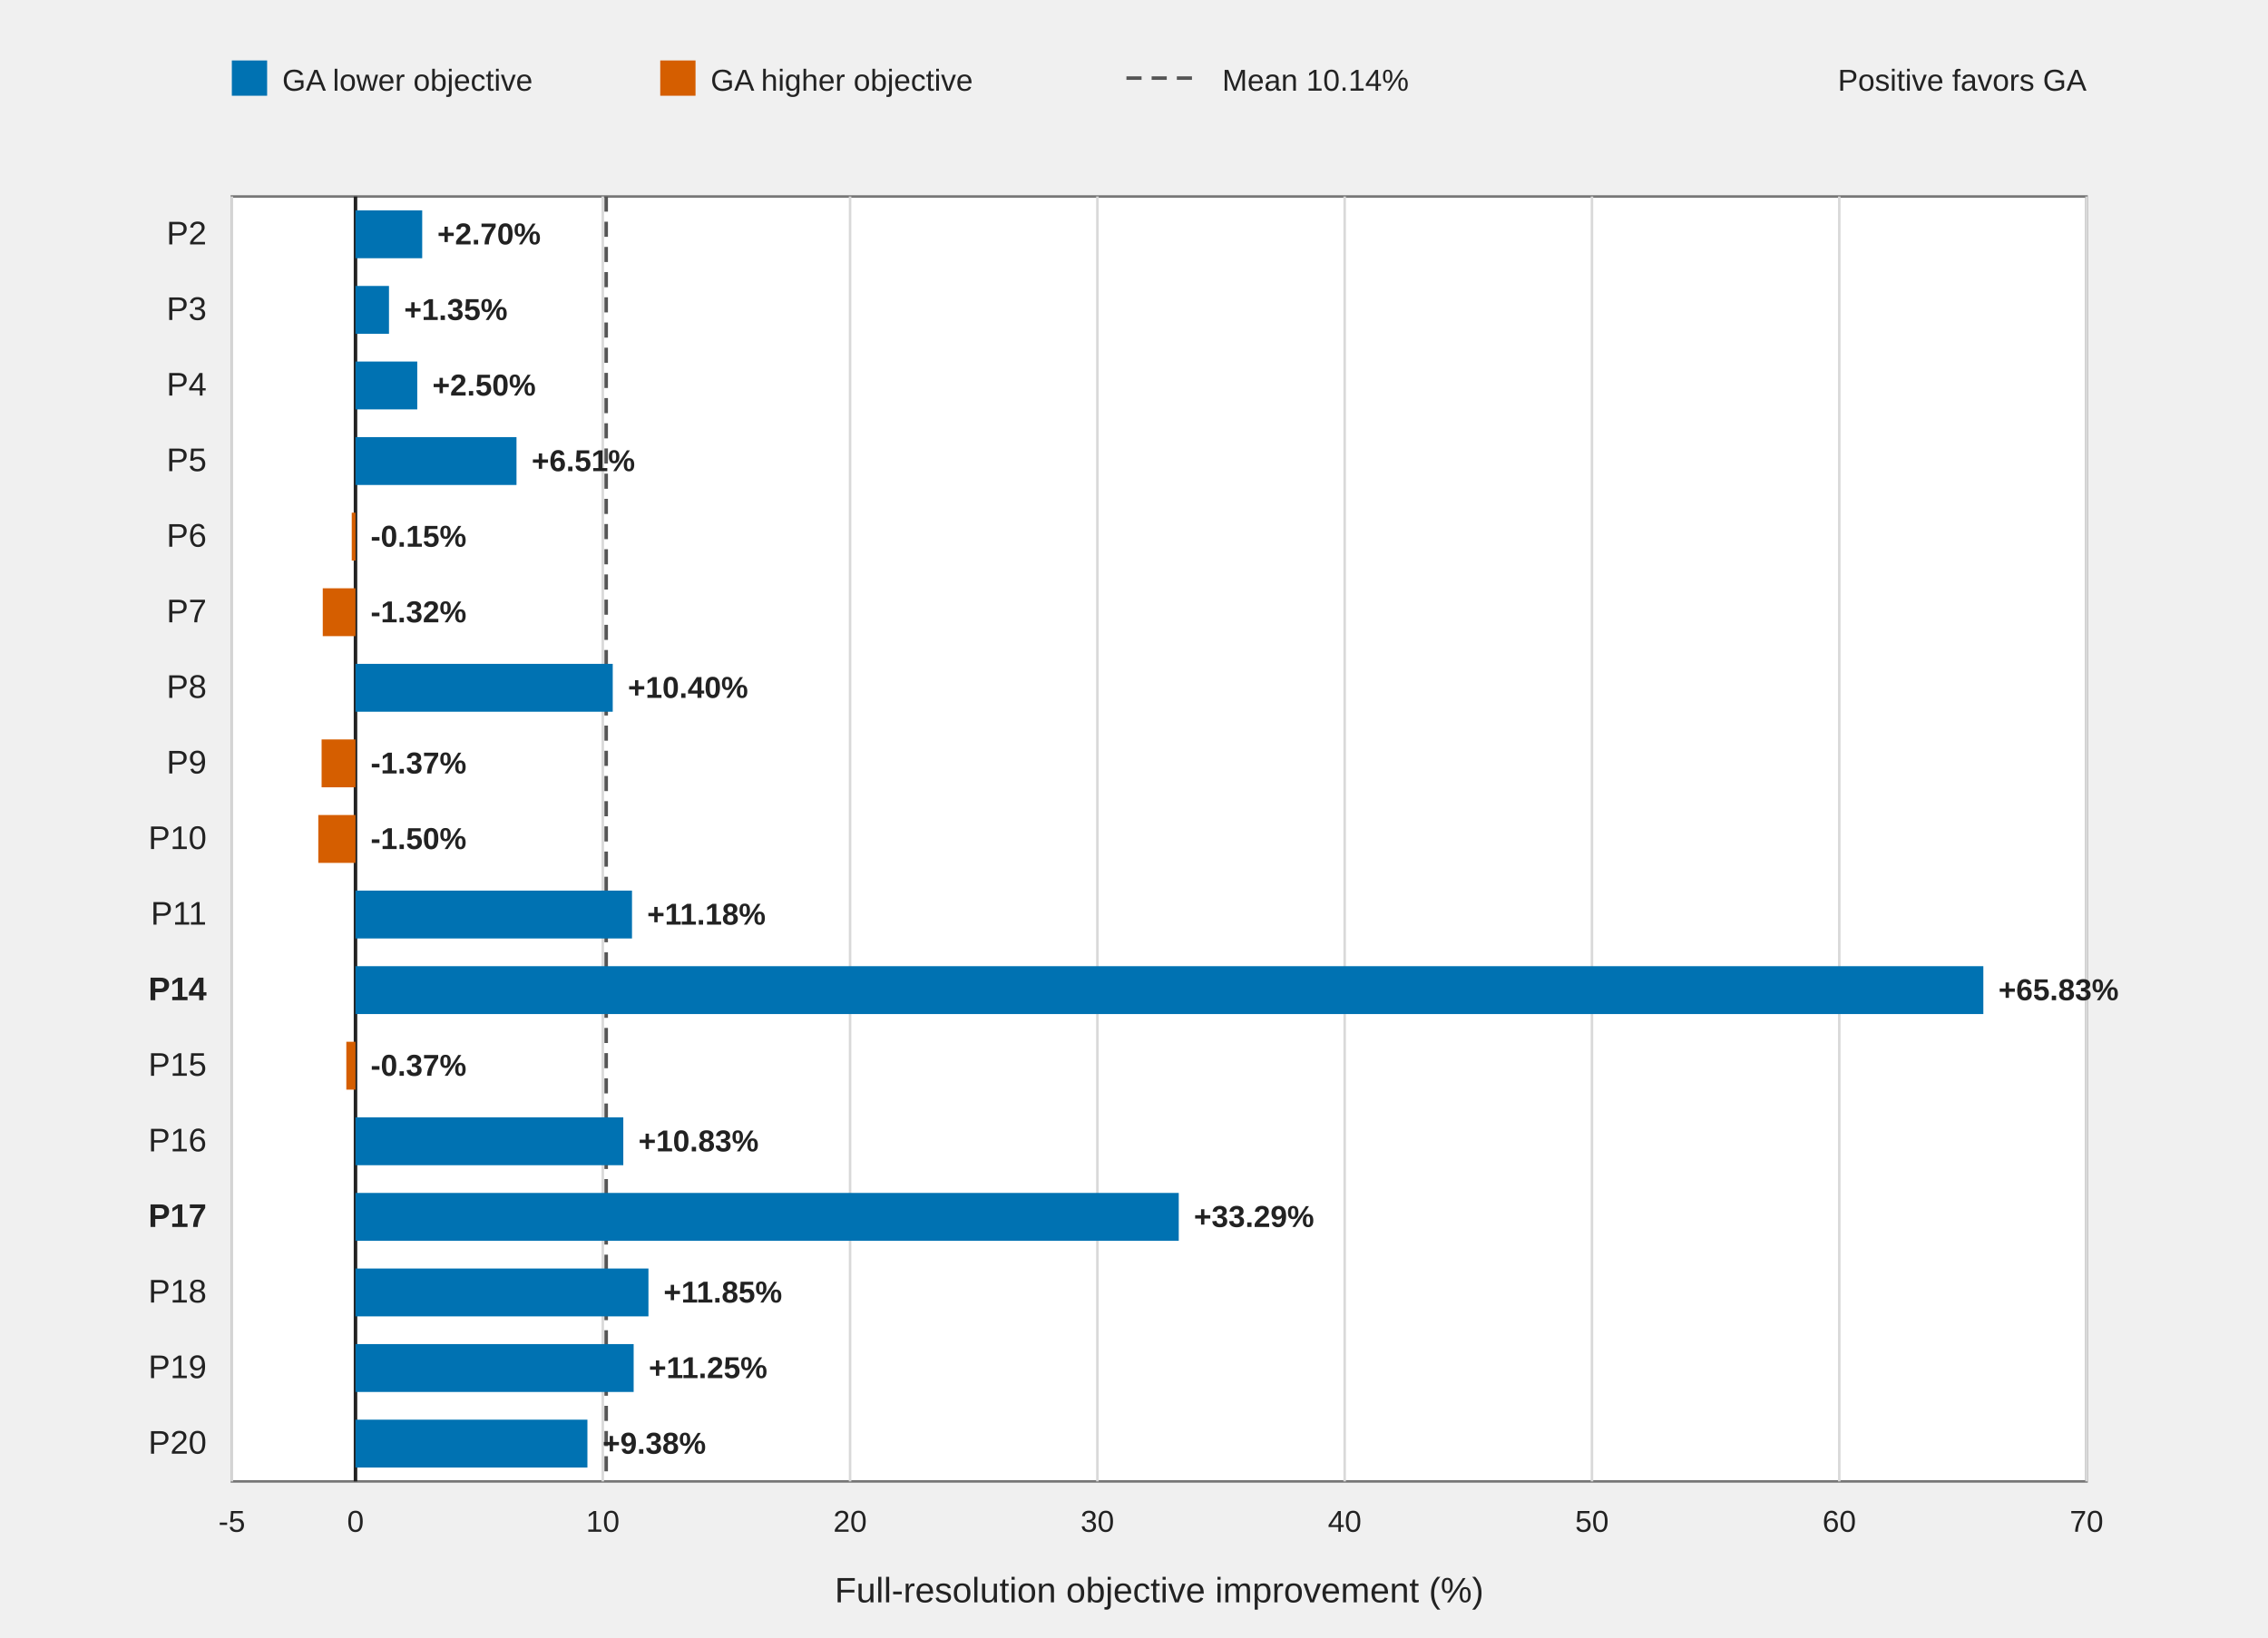
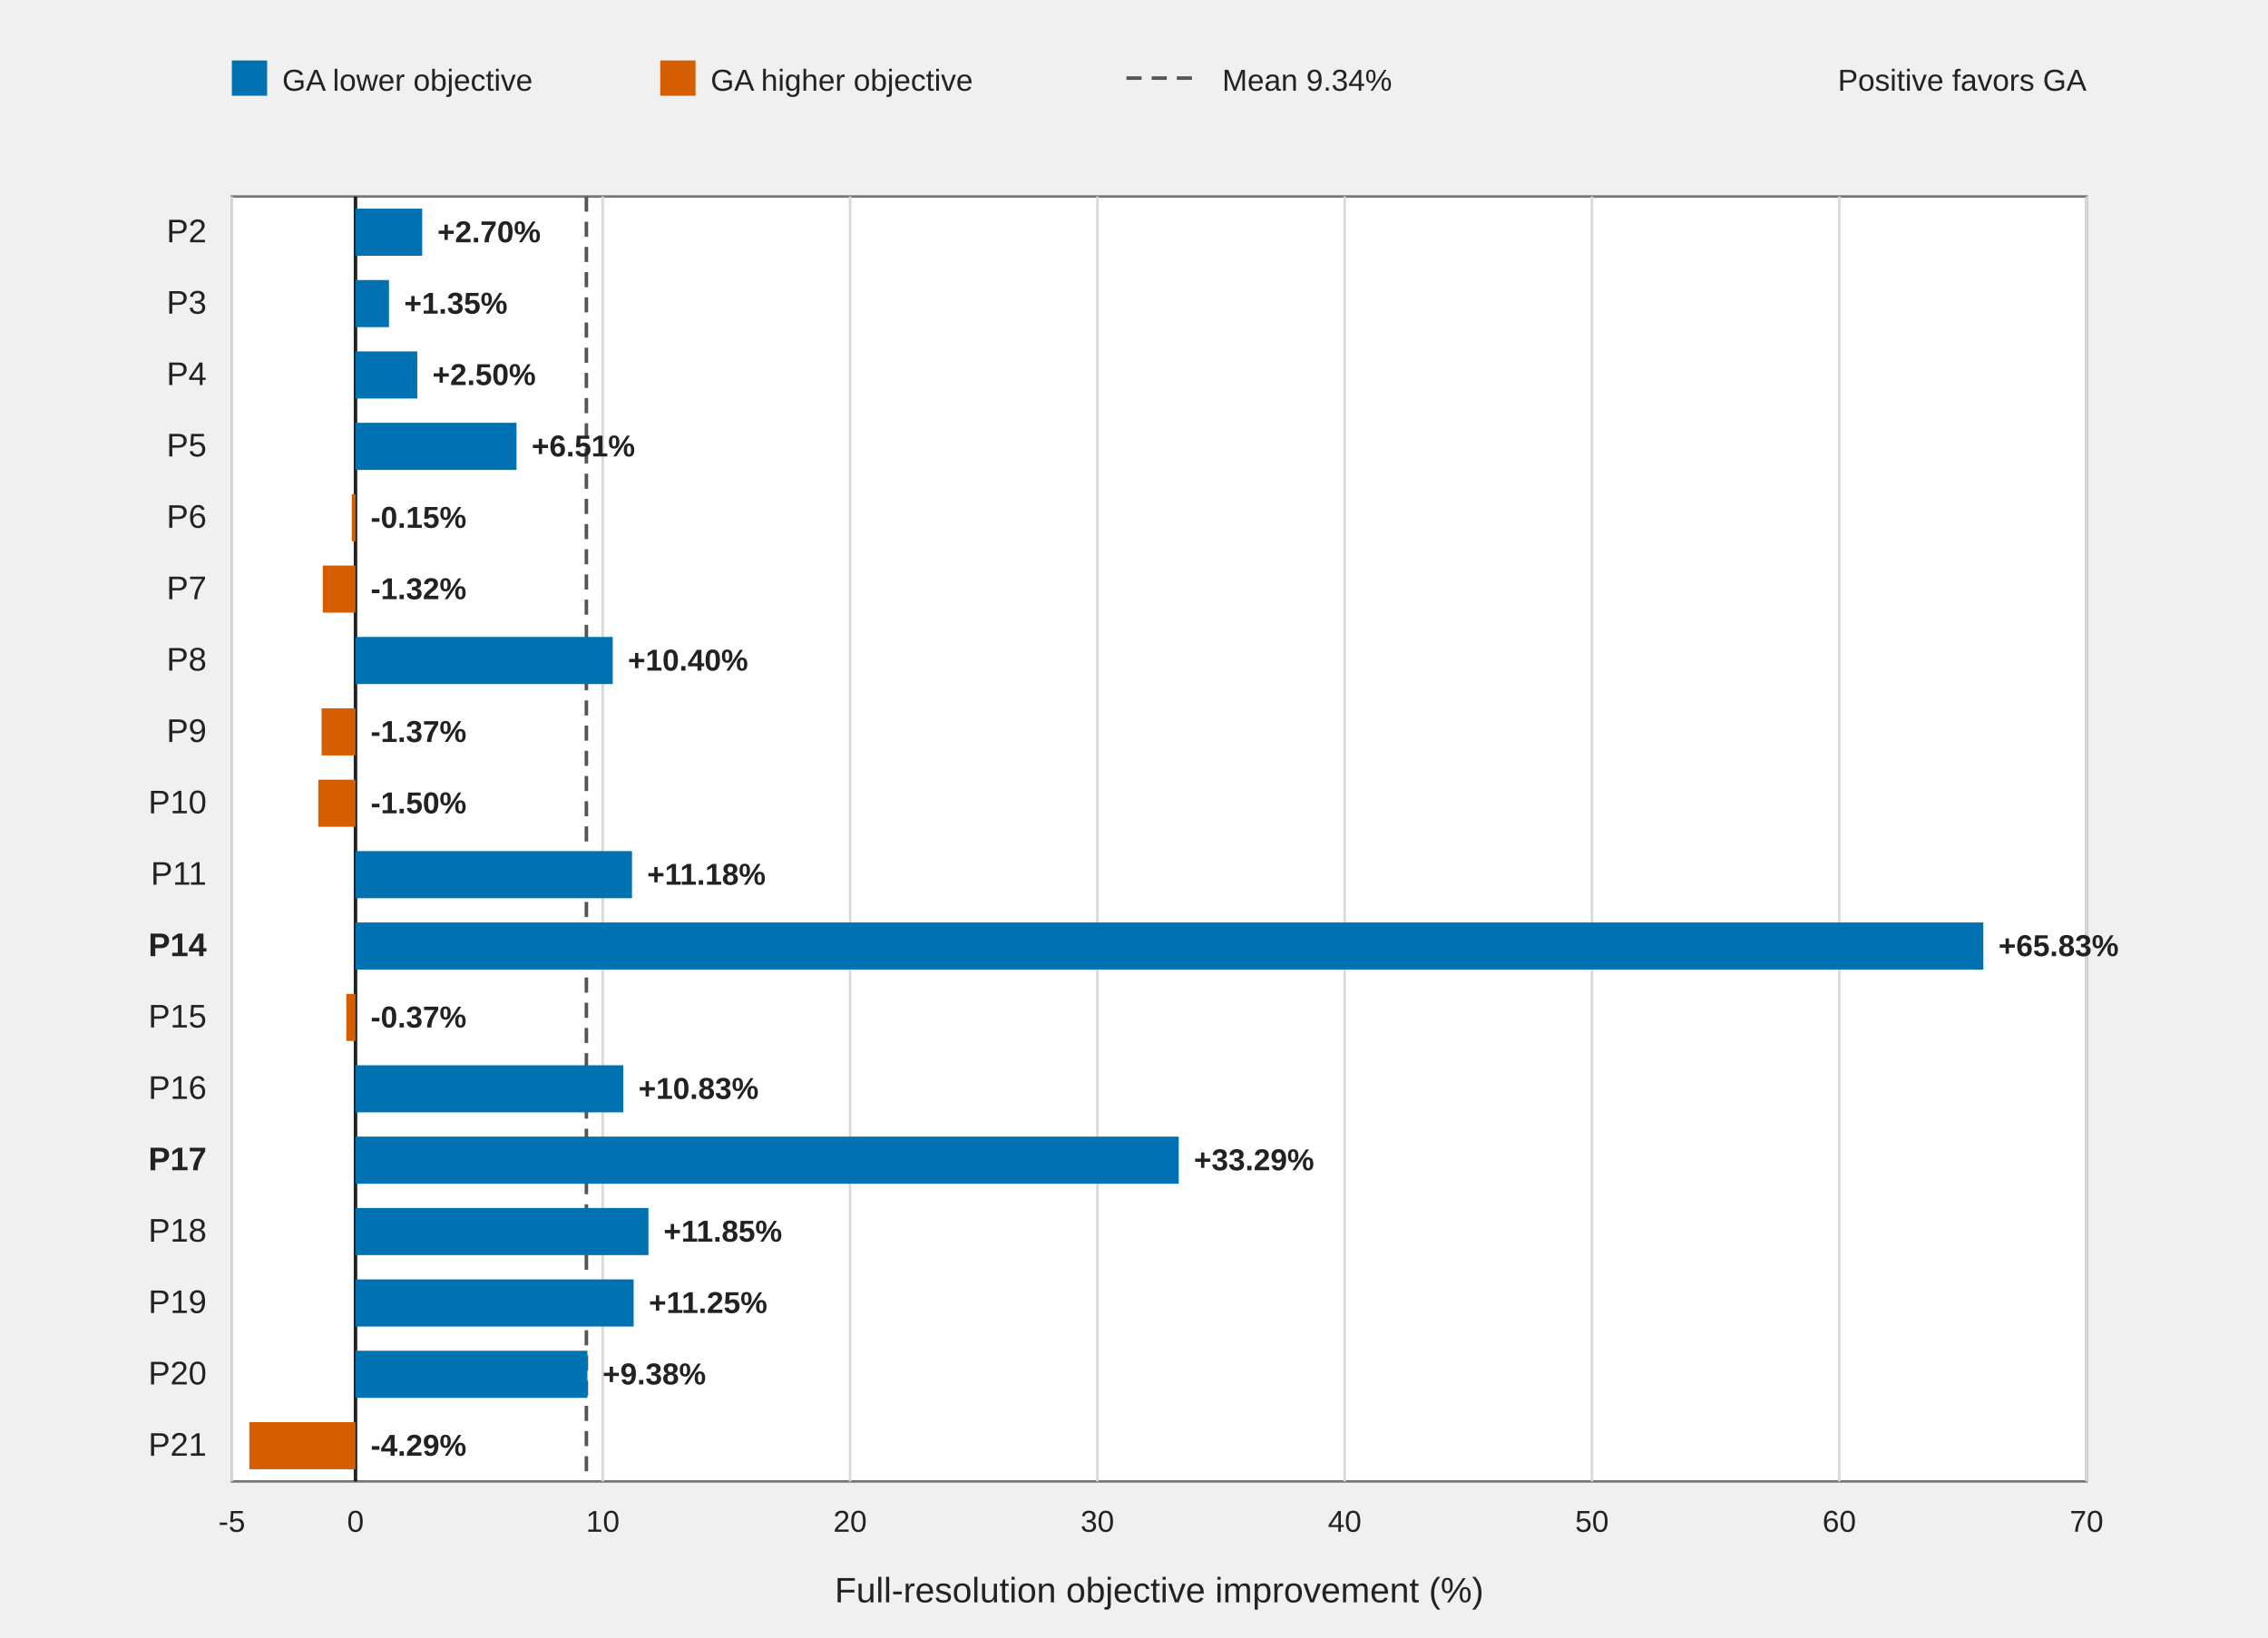
<svg xmlns="http://www.w3.org/2000/svg" width="900" height="650" viewBox="0 0 900 650" role="img" aria-labelledby="title description">
  <style>
text{font-family:Arial,Helvetica,sans-serif;fill:#222}
.tick{font-size:12px}.patient{font-size:13px}.value{font-size:12px;font-weight:600}
.axis-label{font-size:14px}.legend{font-size:12px}.outlier{font-weight:700}
.grid{stroke:#d9d9d9;stroke-width:1}.zero{stroke:#222;stroke-width:1.4}
.mean{stroke:#555;stroke-width:1.4;stroke-dasharray:6 4}
.win{fill:#0072B2}.loss{fill:#D55E00}
</style>
  <rect x="92" y="78" width="736" height="510" fill="#fff" stroke="#777" stroke-width="1" />
  <line class="grid" x1="92.00" y1="78" x2="92.00" y2="588" />
  <text class="tick" x="92.00" y="608" text-anchor="middle">-5</text>
  <line class="zero" x1="141.07" y1="78" x2="141.07" y2="588" />
  <text class="tick" x="141.07" y="608" text-anchor="middle">0</text>
  <line class="grid" x1="239.20" y1="78" x2="239.20" y2="588" />
  <text class="tick" x="239.20" y="608" text-anchor="middle">10</text>
  <line class="grid" x1="337.33" y1="78" x2="337.33" y2="588" />
  <text class="tick" x="337.33" y="608" text-anchor="middle">20</text>
  <line class="grid" x1="435.47" y1="78" x2="435.47" y2="588" />
  <text class="tick" x="435.47" y="608" text-anchor="middle">30</text>
  <line class="grid" x1="533.60" y1="78" x2="533.60" y2="588" />
  <text class="tick" x="533.60" y="608" text-anchor="middle">40</text>
  <line class="grid" x1="631.73" y1="78" x2="631.73" y2="588" />
  <text class="tick" x="631.73" y="608" text-anchor="middle">50</text>
  <line class="grid" x1="729.87" y1="78" x2="729.87" y2="588" />
  <text class="tick" x="729.87" y="608" text-anchor="middle">60</text>
  <line class="grid" x1="828.00" y1="78" x2="828.00" y2="588" />
  <text class="tick" x="828.00" y="608" text-anchor="middle">70</text>
-   <line class="mean" x1="240.55" y1="78" x2="240.55" y2="588" />
-   <text class="patient" x="82" y="97.00" text-anchor="end">P2</text>
-   <rect class="win" x="141.07" y="83.50" width="26.47" height="19.00" />
-   <text class="value" x="173.54" y="97.00" text-anchor="start">+2.70%</text>
-   <text class="patient" x="82" y="127.00" text-anchor="end">P3</text>
-   <rect class="win" x="141.07" y="113.50" width="13.29" height="19.00" />
-   <text class="value" x="160.36" y="127.00" text-anchor="start">+1.35%</text>
-   <text class="patient" x="82" y="157.00" text-anchor="end">P4</text>
-   <rect class="win" x="141.07" y="143.50" width="24.51" height="19.00" />
-   <text class="value" x="171.58" y="157.00" text-anchor="start">+2.50%</text>
-   <text class="patient" x="82" y="187.00" text-anchor="end">P5</text>
-   <rect class="win" x="141.07" y="173.50" width="63.89" height="19.00" />
-   <text class="value" x="210.96" y="187.00" text-anchor="start">+6.51%</text>
-   <text class="patient" x="82" y="217.00" text-anchor="end">P6</text>
-   <rect class="loss" x="139.58" y="203.50" width="1.50" height="19.00" />
-   <text class="value" x="147.07" y="217.00" text-anchor="start">-0.15%</text>
-   <text class="patient" x="82" y="247.00" text-anchor="end">P7</text>
-   <rect class="loss" x="128.08" y="233.50" width="12.98" height="19.00" />
-   <text class="value" x="147.07" y="247.00" text-anchor="start">-1.32%</text>
-   <text class="patient" x="82" y="277.00" text-anchor="end">P8</text>
-   <rect class="win" x="141.07" y="263.50" width="102.08" height="19.00" />
-   <text class="value" x="249.15" y="277.00" text-anchor="start">+10.40%</text>
-   <text class="patient" x="82" y="307.00" text-anchor="end">P9</text>
-   <rect class="loss" x="127.62" y="293.50" width="13.45" height="19.00" />
-   <text class="value" x="147.07" y="307.00" text-anchor="start">-1.37%</text>
-   <text class="patient" x="82" y="337.00" text-anchor="end">P10</text>
-   <rect class="loss" x="126.31" y="323.50" width="14.76" height="19.00" />
-   <text class="value" x="147.07" y="337.00" text-anchor="start">-1.50%</text>
-   <text class="patient" x="82" y="367.00" text-anchor="end">P11</text>
-   <rect class="win" x="141.07" y="353.50" width="109.72" height="19.00" />
-   <text class="value" x="256.79" y="367.00" text-anchor="start">+11.18%</text>
-   <text class="patient outlier" x="82" y="397.00" text-anchor="end">P14</text>
-   <rect class="win" x="141.07" y="383.50" width="645.97" height="19.00" />
-   <text class="value" x="793.03" y="397.00" text-anchor="start">+65.83%</text>
-   <text class="patient" x="82" y="427.00" text-anchor="end">P15</text>
-   <rect class="loss" x="137.43" y="413.50" width="3.63" height="19.00" />
-   <text class="value" x="147.07" y="427.00" text-anchor="start">-0.37%</text>
-   <text class="patient" x="82" y="457.00" text-anchor="end">P16</text>
-   <rect class="win" x="141.07" y="443.50" width="106.27" height="19.00" />
-   <text class="value" x="253.34" y="457.00" text-anchor="start">+10.83%</text>
-   <text class="patient outlier" x="82" y="487.00" text-anchor="end">P17</text>
-   <rect class="win" x="141.07" y="473.50" width="326.69" height="19.00" />
-   <text class="value" x="473.76" y="487.00" text-anchor="start">+33.29%</text>
-   <text class="patient" x="82" y="517.00" text-anchor="end">P18</text>
-   <rect class="win" x="141.07" y="503.50" width="116.25" height="19.00" />
-   <text class="value" x="263.32" y="517.00" text-anchor="start">+11.85%</text>
-   <text class="patient" x="82" y="547.00" text-anchor="end">P19</text>
-   <rect class="win" x="141.07" y="533.50" width="110.38" height="19.00" />
-   <text class="value" x="257.44" y="547.00" text-anchor="start">+11.25%</text>
-   <text class="patient" x="82" y="577.00" text-anchor="end">P20</text>
-   <rect class="win" x="141.07" y="563.50" width="92.03" height="19.00" />
-   <text class="value" x="239.10" y="577.00" text-anchor="start">+9.38%</text>
+   <line class="mean" x1="232.69" y1="78" x2="232.69" y2="588" />
+   <text class="patient" x="82" y="96.17" text-anchor="end">P2</text>
+   <rect class="win" x="141.07" y="82.82" width="26.47" height="18.70" />
+   <text class="value" x="173.54" y="96.17" text-anchor="start">+2.70%</text>
+   <text class="patient" x="82" y="124.50" text-anchor="end">P3</text>
+   <rect class="win" x="141.07" y="111.15" width="13.29" height="18.70" />
+   <text class="value" x="160.36" y="124.50" text-anchor="start">+1.35%</text>
+   <text class="patient" x="82" y="152.83" text-anchor="end">P4</text>
+   <rect class="win" x="141.07" y="139.48" width="24.51" height="18.70" />
+   <text class="value" x="171.58" y="152.83" text-anchor="start">+2.50%</text>
+   <text class="patient" x="82" y="181.17" text-anchor="end">P5</text>
+   <rect class="win" x="141.07" y="167.82" width="63.89" height="18.70" />
+   <text class="value" x="210.96" y="181.17" text-anchor="start">+6.51%</text>
+   <text class="patient" x="82" y="209.50" text-anchor="end">P6</text>
+   <rect class="loss" x="139.58" y="196.15" width="1.50" height="18.70" />
+   <text class="value" x="147.07" y="209.50" text-anchor="start">-0.15%</text>
+   <text class="patient" x="82" y="237.83" text-anchor="end">P7</text>
+   <rect class="loss" x="128.08" y="224.48" width="12.98" height="18.70" />
+   <text class="value" x="147.07" y="237.83" text-anchor="start">-1.32%</text>
+   <text class="patient" x="82" y="266.17" text-anchor="end">P8</text>
+   <rect class="win" x="141.07" y="252.82" width="102.08" height="18.70" />
+   <text class="value" x="249.15" y="266.17" text-anchor="start">+10.40%</text>
+   <text class="patient" x="82" y="294.50" text-anchor="end">P9</text>
+   <rect class="loss" x="127.62" y="281.15" width="13.45" height="18.70" />
+   <text class="value" x="147.07" y="294.50" text-anchor="start">-1.37%</text>
+   <text class="patient" x="82" y="322.83" text-anchor="end">P10</text>
+   <rect class="loss" x="126.31" y="309.48" width="14.76" height="18.70" />
+   <text class="value" x="147.07" y="322.83" text-anchor="start">-1.50%</text>
+   <text class="patient" x="82" y="351.17" text-anchor="end">P11</text>
+   <rect class="win" x="141.07" y="337.82" width="109.72" height="18.70" />
+   <text class="value" x="256.79" y="351.17" text-anchor="start">+11.18%</text>
+   <text class="patient outlier" x="82" y="379.50" text-anchor="end">P14</text>
+   <rect class="win" x="141.07" y="366.15" width="645.97" height="18.70" />
+   <text class="value" x="793.03" y="379.50" text-anchor="start">+65.83%</text>
+   <text class="patient" x="82" y="407.83" text-anchor="end">P15</text>
+   <rect class="loss" x="137.43" y="394.48" width="3.63" height="18.70" />
+   <text class="value" x="147.07" y="407.83" text-anchor="start">-0.37%</text>
+   <text class="patient" x="82" y="436.17" text-anchor="end">P16</text>
+   <rect class="win" x="141.07" y="422.82" width="106.27" height="18.70" />
+   <text class="value" x="253.34" y="436.17" text-anchor="start">+10.83%</text>
+   <text class="patient outlier" x="82" y="464.50" text-anchor="end">P17</text>
+   <rect class="win" x="141.07" y="451.15" width="326.69" height="18.70" />
+   <text class="value" x="473.76" y="464.50" text-anchor="start">+33.29%</text>
+   <text class="patient" x="82" y="492.83" text-anchor="end">P18</text>
+   <rect class="win" x="141.07" y="479.48" width="116.25" height="18.70" />
+   <text class="value" x="263.32" y="492.83" text-anchor="start">+11.85%</text>
+   <text class="patient" x="82" y="521.17" text-anchor="end">P19</text>
+   <rect class="win" x="141.07" y="507.82" width="110.38" height="18.70" />
+   <text class="value" x="257.44" y="521.17" text-anchor="start">+11.25%</text>
+   <text class="patient" x="82" y="549.50" text-anchor="end">P20</text>
+   <rect class="win" x="141.07" y="536.15" width="92.03" height="18.70" />
+   <text class="value" x="239.10" y="549.50" text-anchor="start">+9.38%</text>
+   <text class="patient" x="82" y="577.83" text-anchor="end">P21</text>
+   <rect class="loss" x="98.94" y="564.48" width="42.12" height="18.70" />
+   <text class="value" x="147.07" y="577.83" text-anchor="start">-4.29%</text>
  <text class="axis-label" x="460.00" y="636" text-anchor="middle">Full-resolution objective improvement (%)</text>
  <rect class="win" x="92" y="24" width="14" height="14" />
  <text class="legend" x="112" y="36">GA lower objective</text>
  <rect class="loss" x="262" y="24" width="14" height="14" />
  <text class="legend" x="282" y="36">GA higher objective</text>
  <line class="mean" x1="447" y1="31" x2="477" y2="31" />
-   <text class="legend" x="485" y="36">Mean 10.14%</text>
+   <text class="legend" x="485" y="36">Mean 9.34%</text>
  <text class="legend" x="828" y="36" text-anchor="end">Positive favors GA</text>
</svg>
